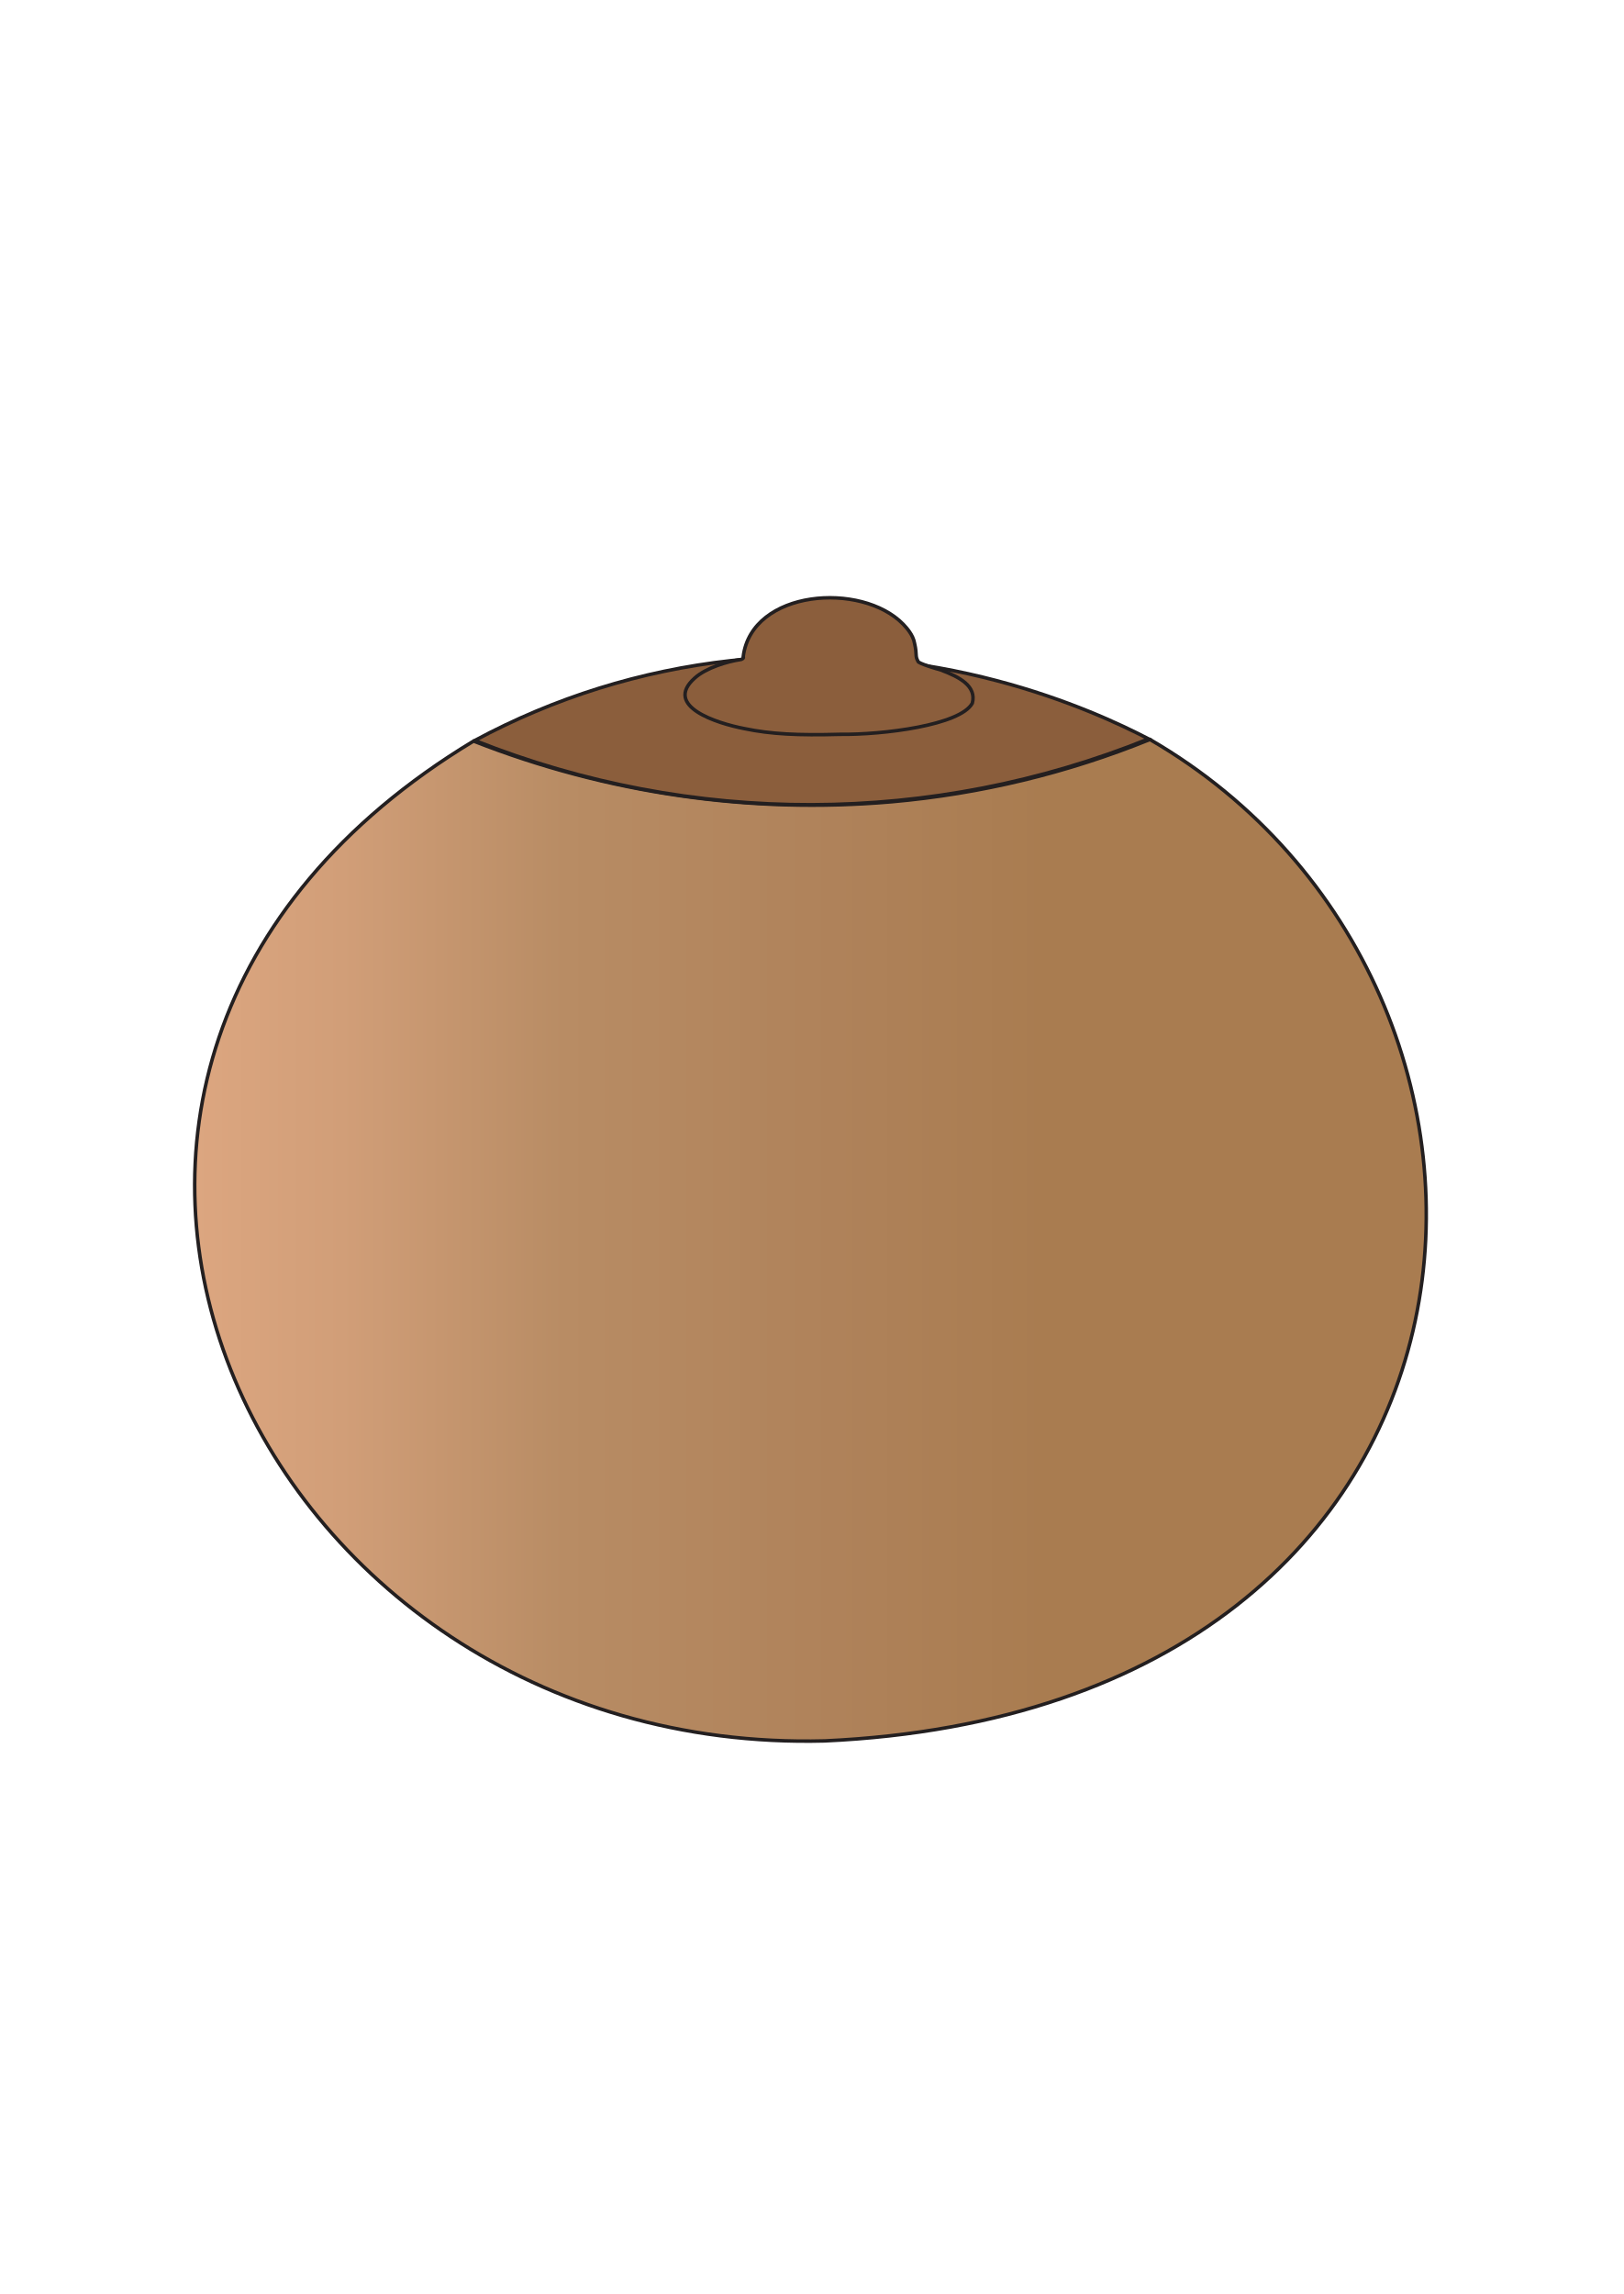
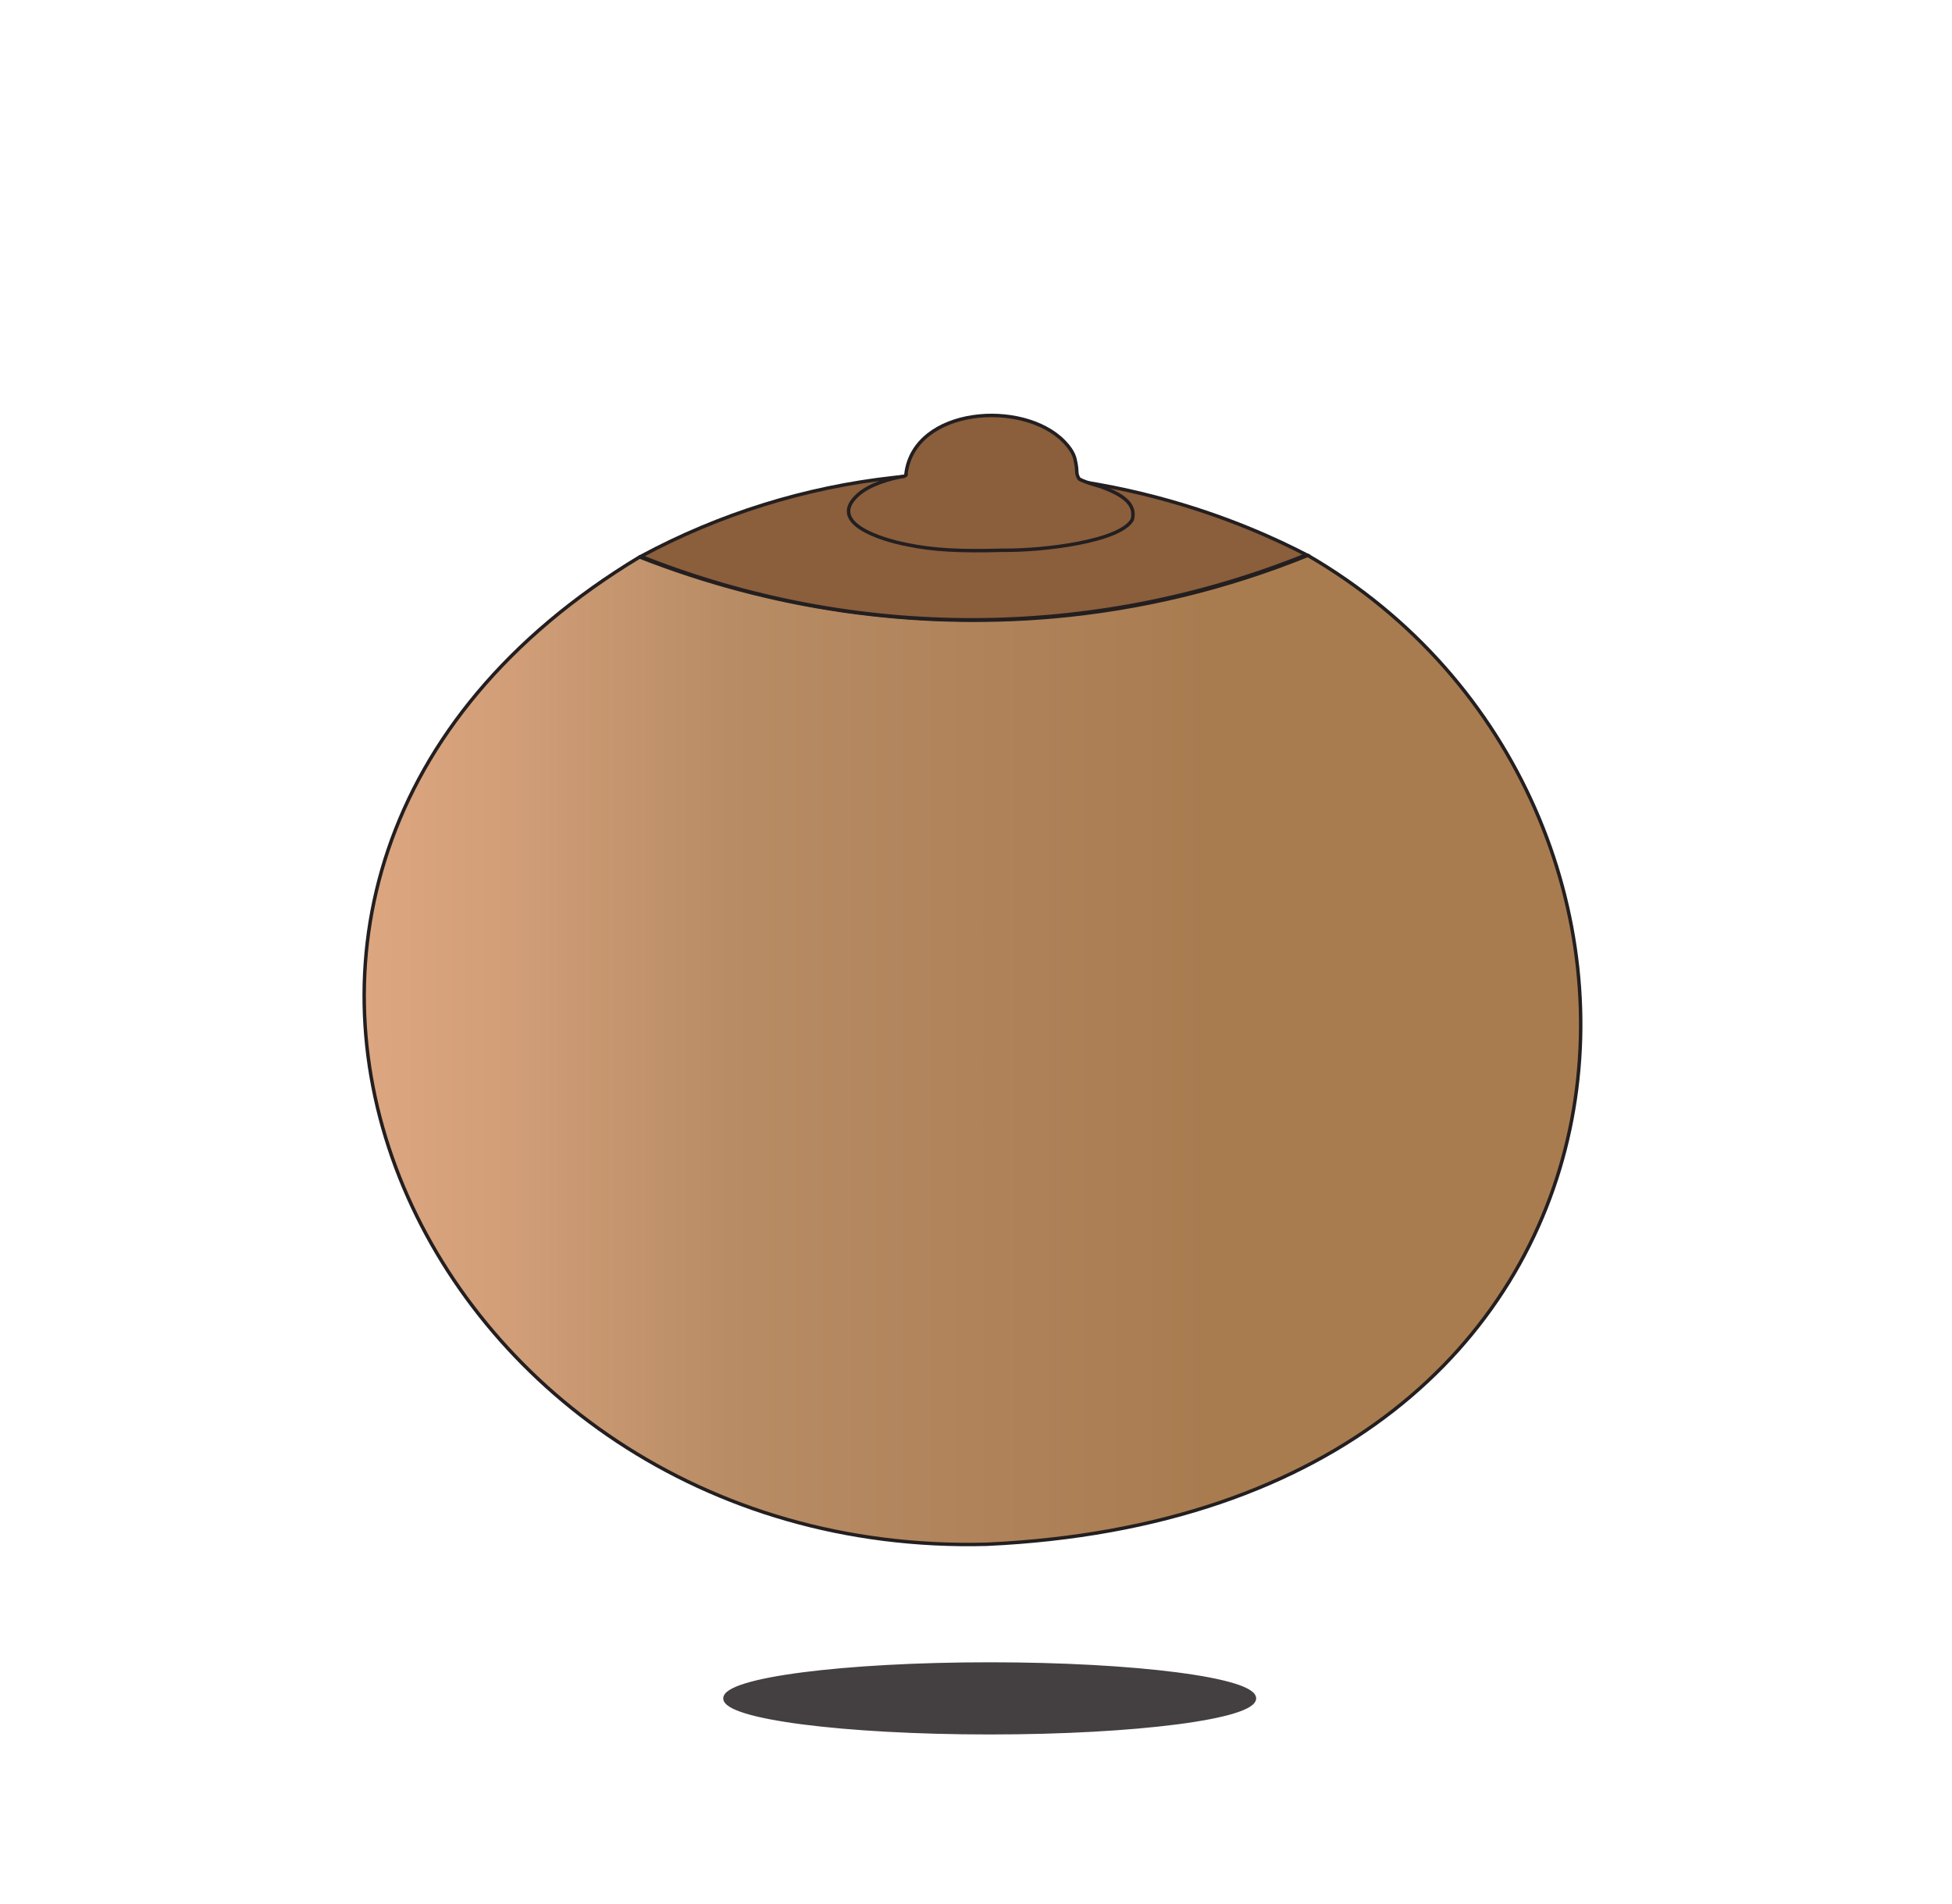
- <svg xmlns="http://www.w3.org/2000/svg" width="464.19" height="655.94" viewBox="0 0 464.19 655.94">
+ <svg xmlns="http://www.w3.org/2000/svg" width="565.11" height="551.24" viewBox="0 0 565.11 551.24">
  <defs>
    <style>
-       .cls-1 {
-         fill: #231f20;
+       .cls-1, .cls-2 {
+         fill: none;
      }

-       .cls-2, .cls-3 {
+       .cls-1, .cls-2, .cls-3, .cls-4, .cls-5 {
        stroke: #231f20;
        stroke-miterlimit: 10;
      }

+       .cls-1 {
+         stroke-width: 0px;
+       }
+ 
      .cls-2 {
+         stroke-width: 0.01px;
+       }
+ 
+       .cls-3 {
+         fill: #231f20;
+         opacity: 0.85;
+       }
+ 
+       .cls-4 {
        stroke-width: 1px;
        fill: url(#linear-gradient);
      }

-       .cls-3 {
+       .cls-5 {
        fill: #8b5e3c;
      }
    </style>
    <linearGradient id="linear-gradient" x1="61.47" y1="441.06" x2="413.66" y2="441.06" gradientUnits="userSpaceOnUse">
      <stop offset="0" stop-color="#dca680" />
      <stop offset="0.12" stop-color="#d19e78" />
      <stop offset="0.3" stop-color="#b88c64" />
      <stop offset="0.52" stop-color="#af825a" />
      <stop offset="0.69" stop-color="#a97c50" />
    </linearGradient>
  </defs>
-   <g id="Layer_185" data-name="Layer 185">
-     <path class="cls-1" d="M470,86.44a0,0,0,0,0,0,0,0,0,0,0,0,0,0Z" transform="translate(-5.8 -86.41)" />
-     <path class="cls-1" d="M5.81,742.35s0,0,0,0,0,0,0,0Z" transform="translate(-5.8 -86.41)" />
+   <g id="Layer_115" data-name="Layer 115">
+     <circle class="cls-1" cx="565.05" cy="0.06" r="0.06" />
+     <ellipse class="cls-2" cx="0.03" cy="550.79" rx="0.02" ry="0.45" />
+   </g>
+   <g id="shadow">
+     <ellipse id="shadow-2" data-name="shadow" class="cls-3" cx="286.52" cy="491.78" rx="76.64" ry="9.95" />
  </g>
  <g id="boob_brown" data-name="boob brown">
-     <path class="cls-2" d="M334.64,297.85c122.47,71,110.78,277-93,286.35C77.37,588.5-13.73,391.82,141.22,298.31a264.72,264.72,0,0,0,119.61,17.35A256.45,256.45,0,0,0,334.64,297.85Z" transform="translate(-5.8 -86.41)" />
+     <path class="cls-4" d="M334.64,297.85c122.47,71,110.78,277-93,286.35C77.37,588.5-13.73,391.82,141.22,298.31a264.72,264.72,0,0,0,119.61,17.35A256.45,256.45,0,0,0,334.64,297.85Z" transform="translate(43.96 -137.04)" />
  </g>
  <g id="black_nipple" data-name="black nipple">
-     <path class="cls-3" d="M141.6,298.13s0,0,0,0a201,201,0,0,1,73.15-22.81c58.75-6.57,103.85,14.26,119.51,22.36a258.81,258.81,0,0,1-192.65.48Z" transform="translate(-5.8 -86.41)" />
-     <path class="cls-3" d="M218.33,274.19c2.42-19.24,33.87-21.55,45.77-9.28.93,1,2.82,3,3.23,5.45.79,3.42.07,3.49,1,5.17,0,.56,5.7,2.25,6.33,2.39,5.63,2.07,10.44,4.7,9.19,9.56-3.39,6.28-25.49,9.06-37.89,8.9-11.86.33-19.75-.05-27.28-1.63-7.93-1.53-23.24-6.4-14.23-14.44,3.29-3,9.54-4.79,13-5.29C218,275,218.59,274.55,218.33,274.19Z" transform="translate(-5.8 -86.41)" />
+     <path class="cls-5" d="M141.6,298.13s0,0,0,0a201,201,0,0,1,73.15-22.81c58.75-6.57,103.85,14.26,119.51,22.36a258.81,258.81,0,0,1-192.65.48Z" transform="translate(43.96 -137.04)" />
+     <path class="cls-5" d="M218.33,274.19c2.42-19.24,33.87-21.55,45.77-9.28.93,1,2.82,3,3.23,5.45.79,3.42.07,3.49,1,5.17,0,.56,5.7,2.25,6.33,2.39,5.63,2.07,10.44,4.7,9.19,9.56-3.39,6.28-25.49,9.06-37.89,8.9-11.86.33-19.75-.05-27.28-1.63-7.93-1.53-23.24-6.4-14.23-14.44,3.29-3,9.54-4.79,13-5.29C218,275,218.59,274.55,218.33,274.19Z" transform="translate(43.96 -137.04)" />
  </g>
</svg>
